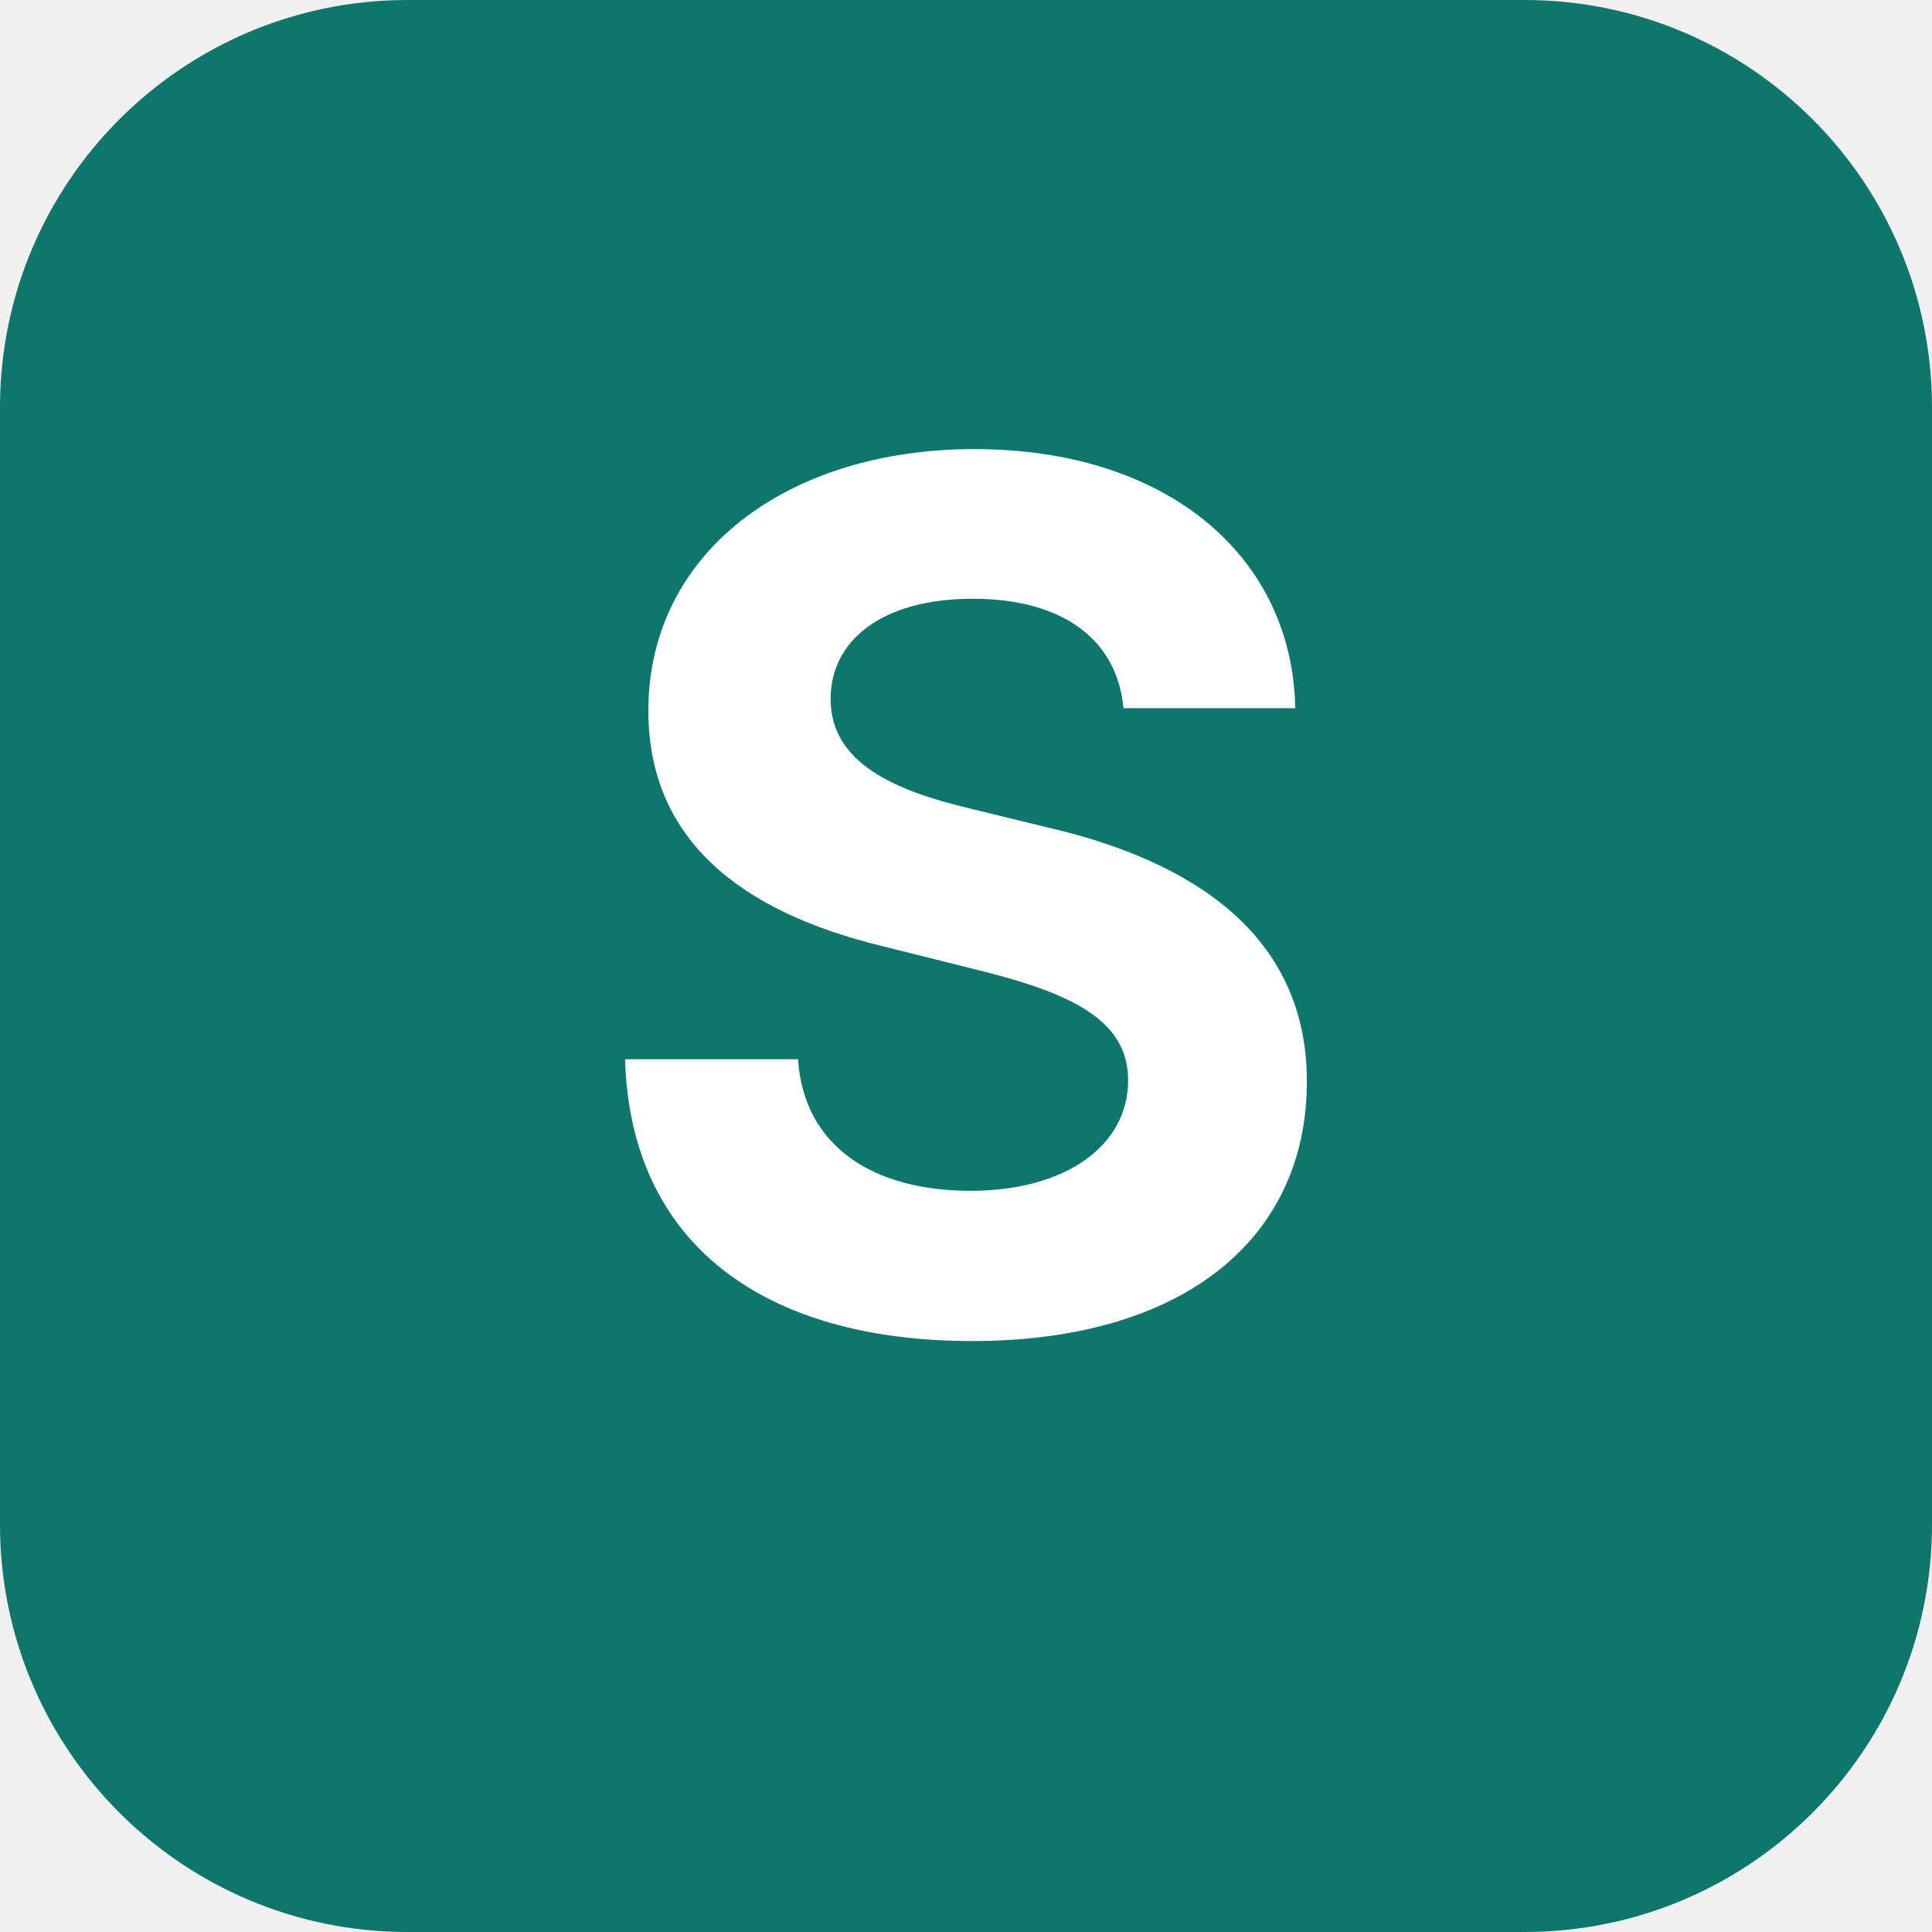
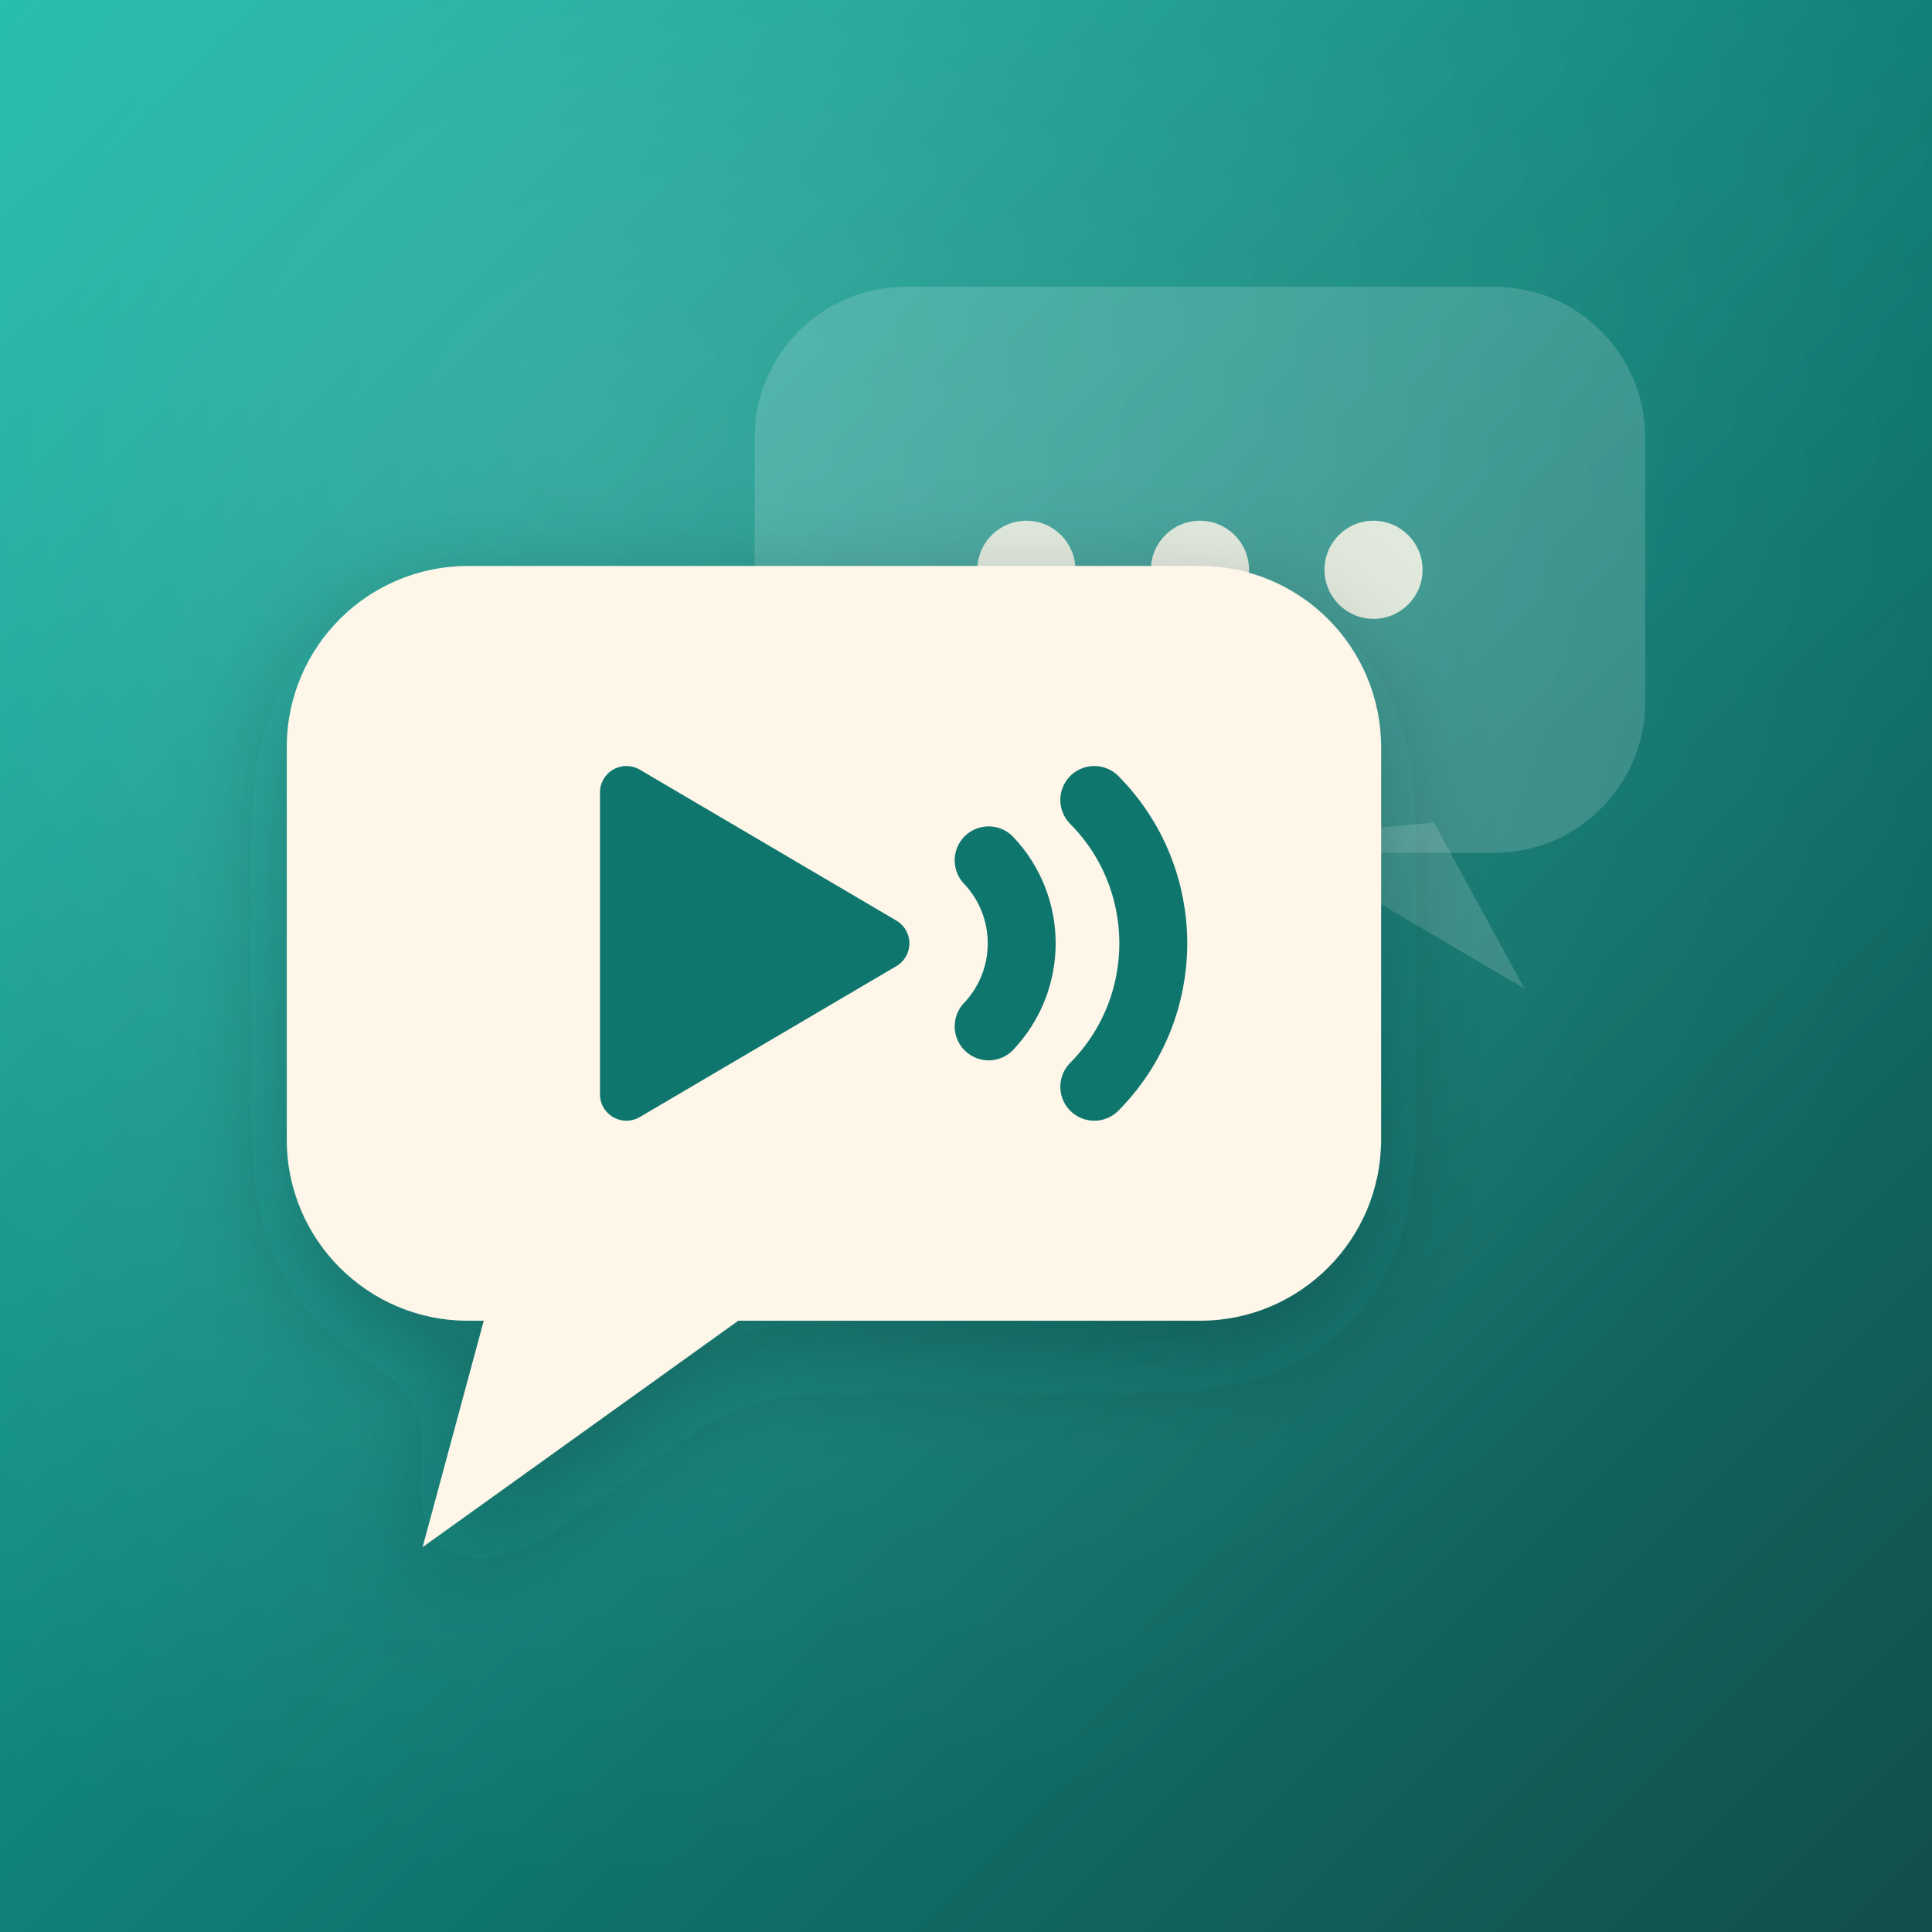
- <svg xmlns="http://www.w3.org/2000/svg" viewBox="0 0 512 512" role="img" aria-label="Sprachen">
-   <rect width="512" height="512" rx="108" fill="#0F766E" />
-   <text x="256" y="352" text-anchor="middle" font-family="ui-sans-serif, system-ui, -apple-system, Segoe UI, sans-serif" font-size="316" font-weight="700" letter-spacing="-0.04em" fill="#FFFFFF">S</text>
+ <svg xmlns="http://www.w3.org/2000/svg" viewBox="0 0 512 512" role="img" aria-label="Sprachen Daily">
+   <defs>
+     <linearGradient id="bg" x1="0" y1="0" x2="512" y2="512" gradientUnits="userSpaceOnUse">
+       <stop offset="0" stop-color="#14B8A6" />
+       <stop offset="0.6" stop-color="#0F766E" />
+       <stop offset="1" stop-color="#134E4A" />
+     </linearGradient>
+     <radialGradient id="glow" cx="30%" cy="22%" r="75%">
+       <stop offset="0" stop-color="#FFFFFF" stop-opacity="0.16" />
+       <stop offset="1" stop-color="#FFFFFF" stop-opacity="0" />
+     </radialGradient>
+     <filter id="soft" x="-20%" y="-20%" width="140%" height="140%">
+       <feDropShadow dx="0" dy="10" stdDeviation="14" flood-color="#042F2E" flood-opacity="0.30" />
+     </filter>
+   </defs>
+   <rect width="512" height="512" fill="url(#bg)" />
+   <rect width="512" height="512" fill="url(#glow)" />
+   <g fill="#FFFFFF" fill-opacity="0.16">
+     <rect x="200" y="76" width="236" height="150" rx="40" />
+     <path d="M380 218 L404 262 L336 222 Z" />
+   </g>
+   <g fill="#FDF6E9" fill-opacity="0.85">
+     <circle cx="272" cy="151" r="13" />
+     <circle cx="318" cy="151" r="13" />
+     <circle cx="364" cy="151" r="13" />
+   </g>
+   <g filter="url(#soft)" fill="#FDF6E9">
+     <rect x="76" y="150" width="290" height="200" rx="48" />
+     <path d="M132 336 L112 410 L204 344 Z" />
+   </g>
+   <path d="M166 210 L166 290 L234 250 Z" fill="#0F766E" stroke="#0F766E" stroke-width="14" stroke-linejoin="round" />
+   <g fill="none" stroke="#0F766E" stroke-width="18" stroke-linecap="round">
+     <path d="M262 228 A 32 32 0 0 1 262 272" />
+     <path d="M290 212 A 54 54 0 0 1 290 288" />
+   </g>
</svg>
